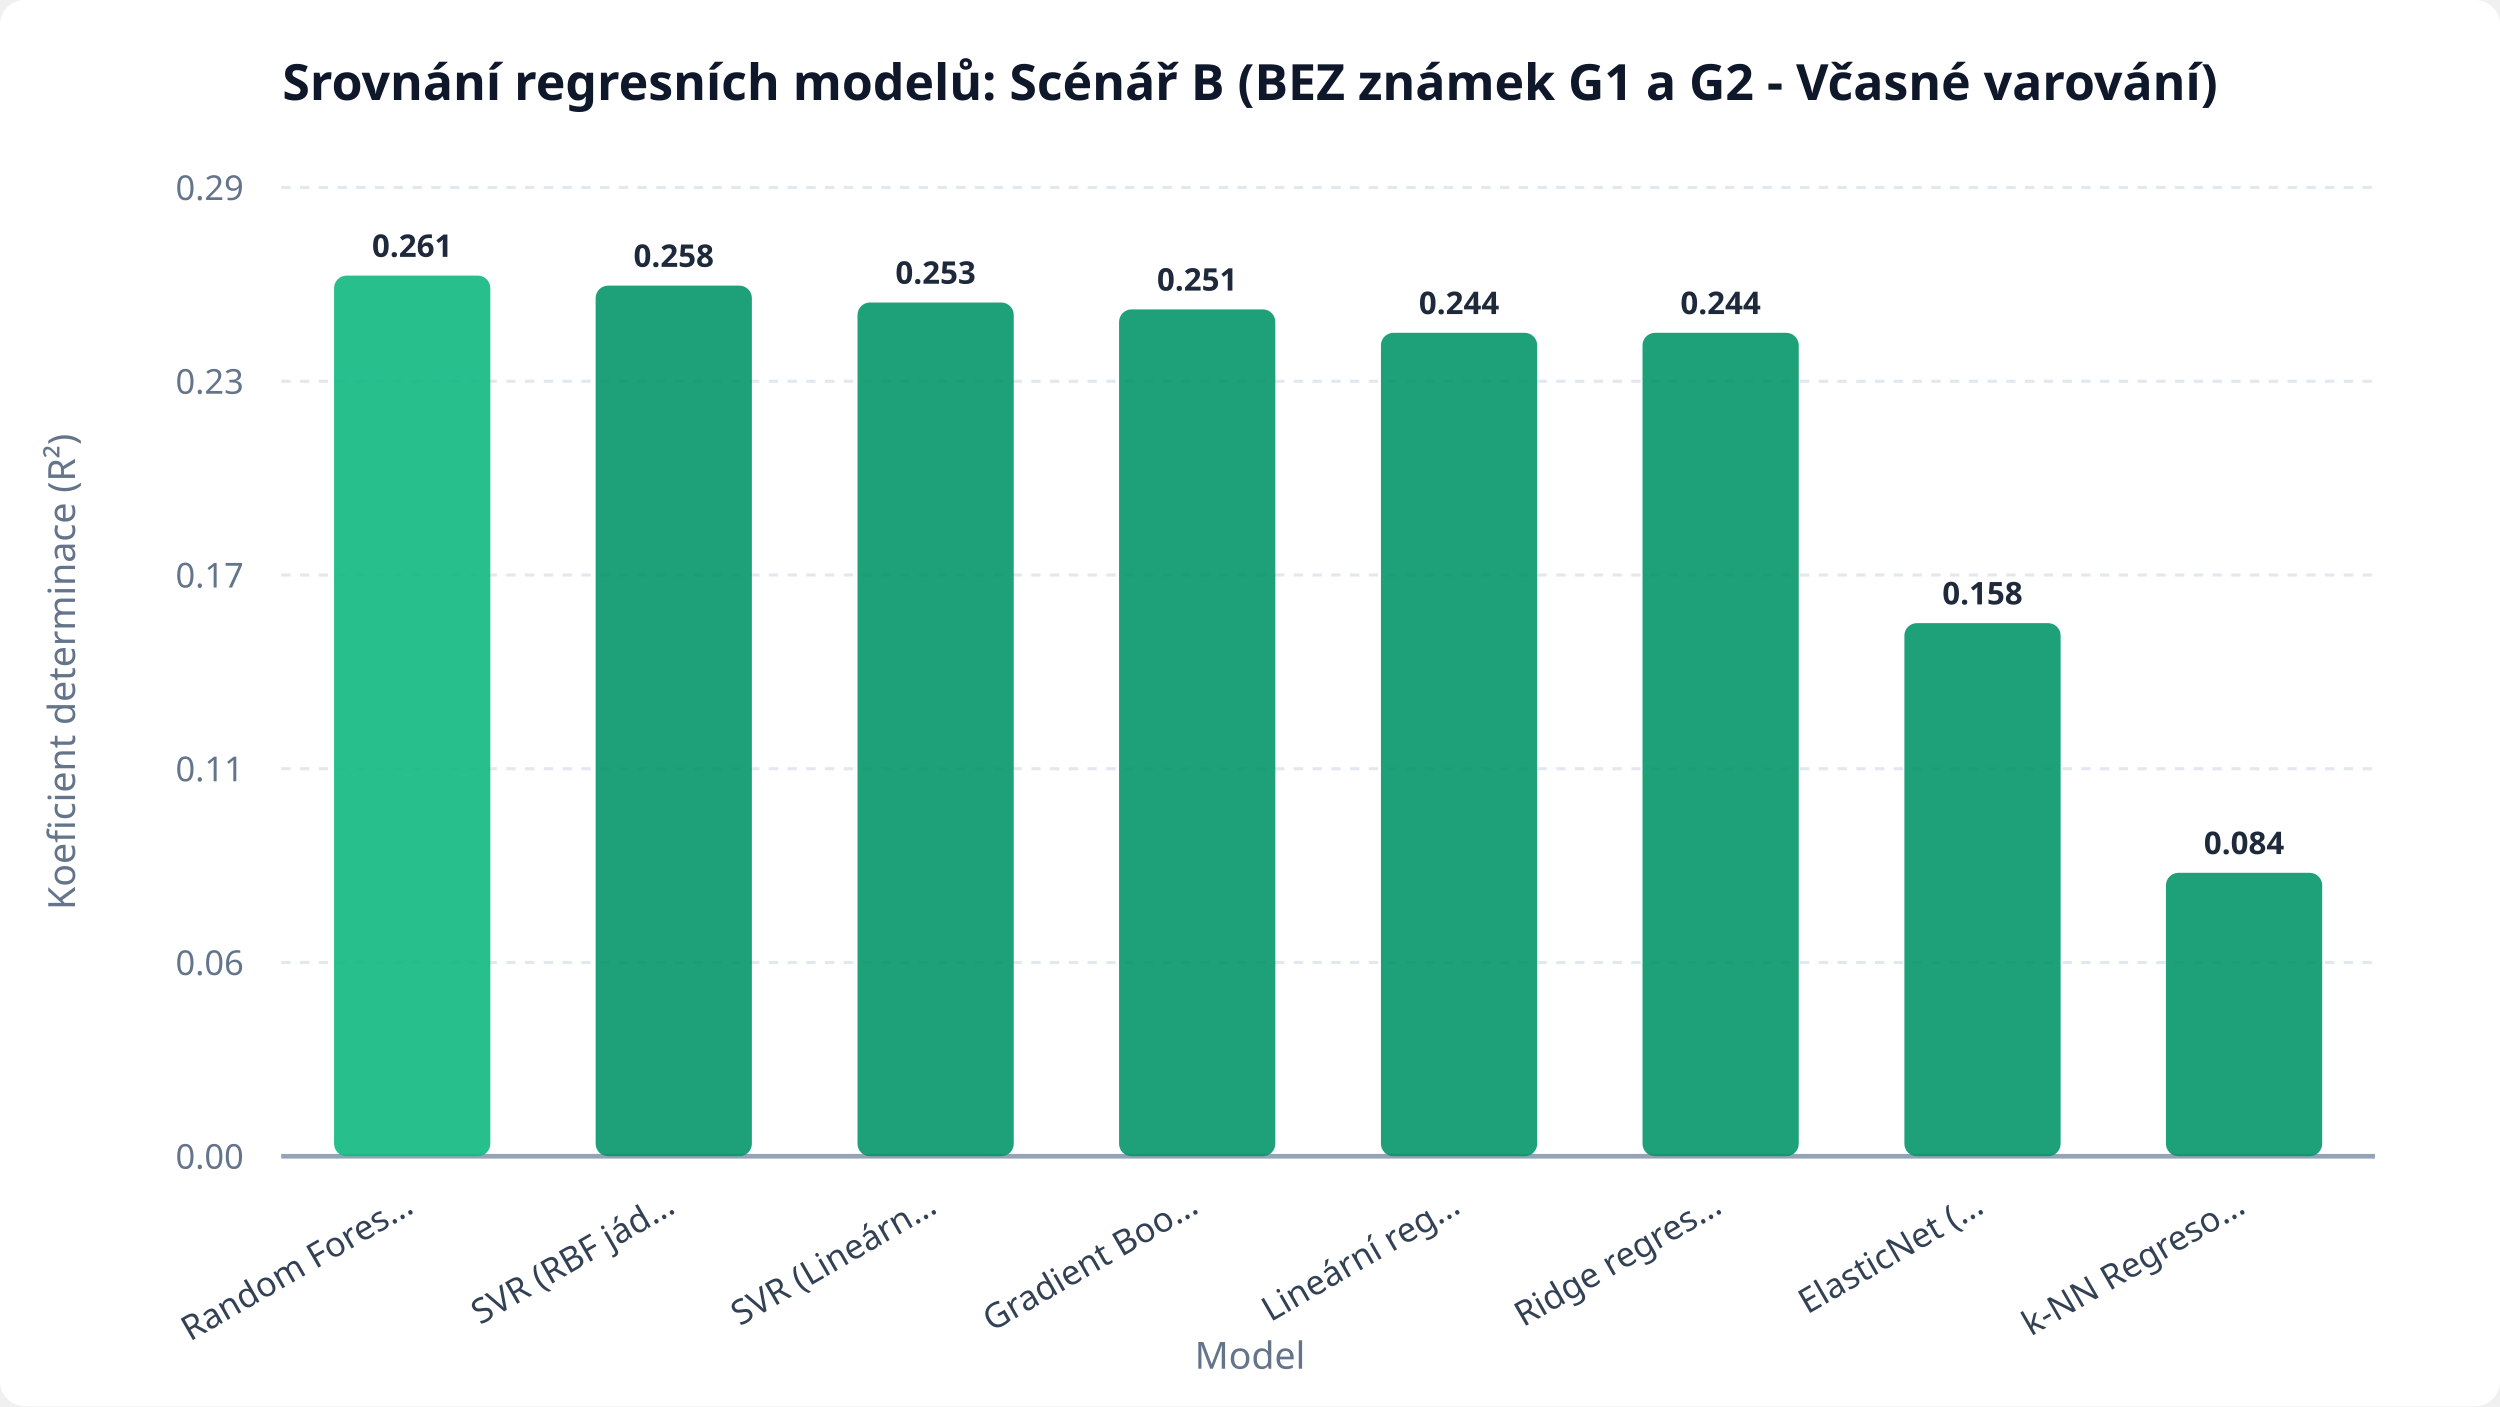
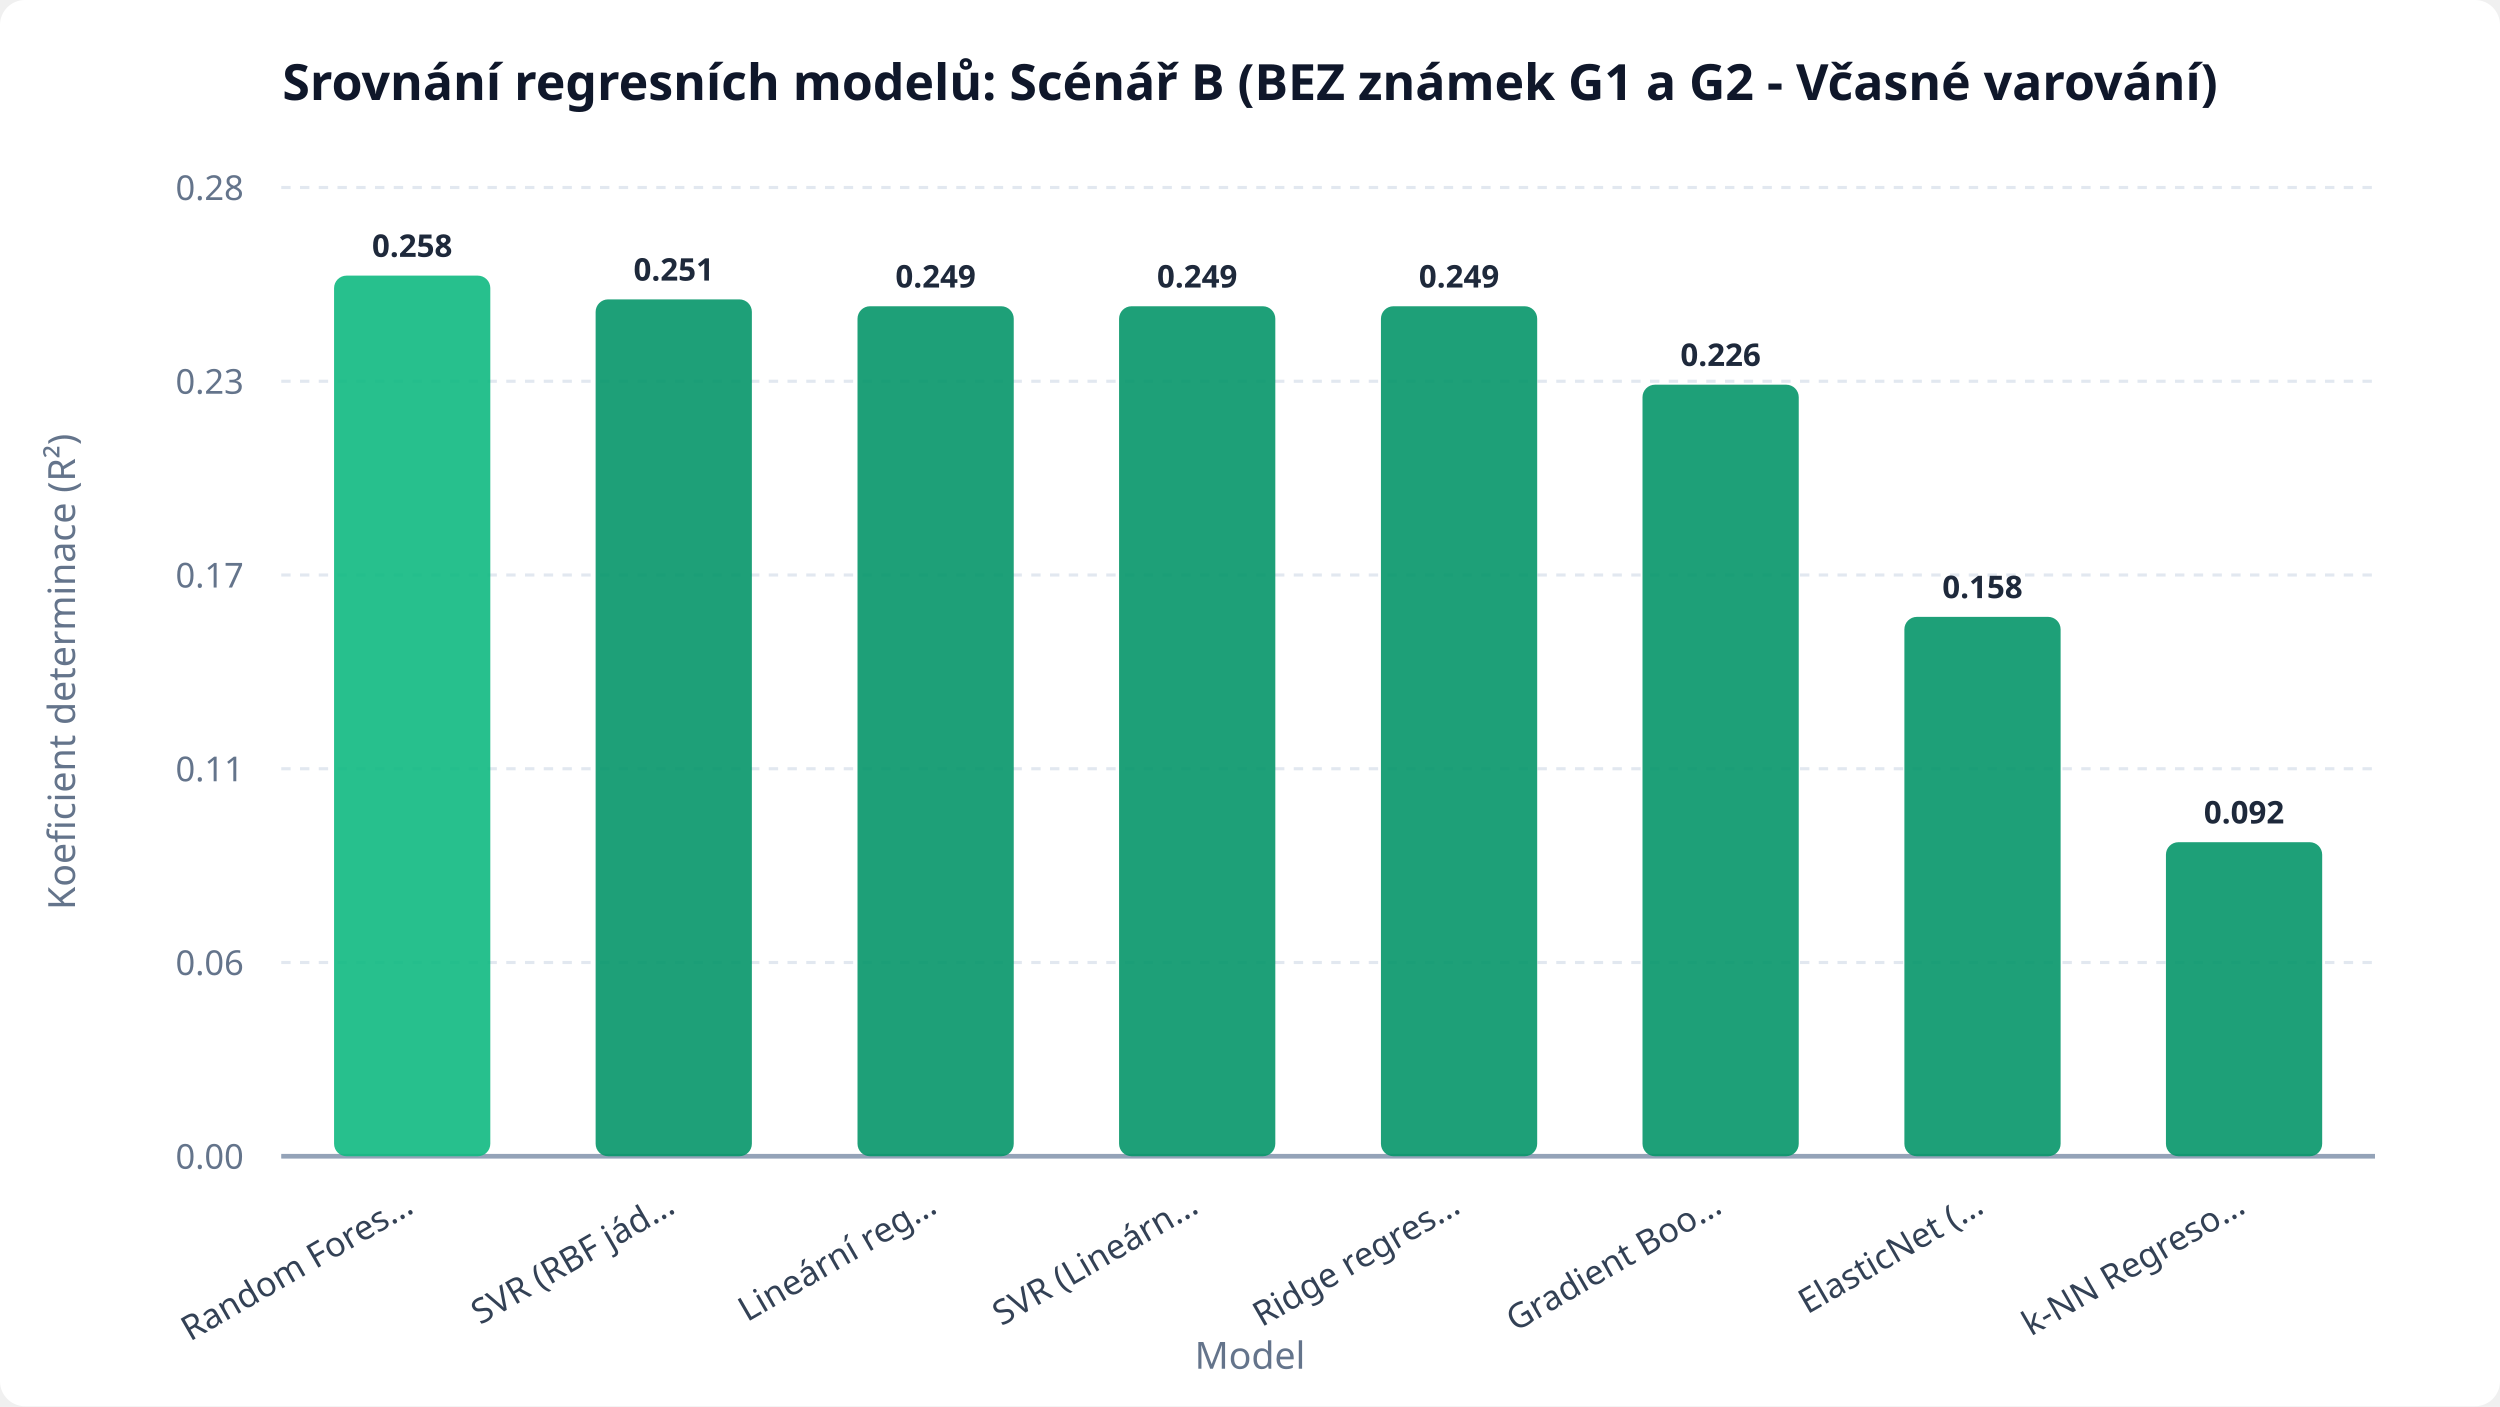
<svg xmlns="http://www.w3.org/2000/svg" viewBox="0 0 800 450" width="800" height="450" style="background:#ffffff; border-radius:8px; border:1px solid #e2e8f0; font-family:system-ui, sans-serif;">
  <rect width="800" height="450" fill="#ffffff" rx="8" />
  <text x="400.0" y="32" text-anchor="middle" font-size="16" font-weight="bold" fill="#0f172a">Srovnání regresních modelů: Scénář B (BEZ známek G1 a G2 - Včasné varování)</text>
  <text x="400.0" y="438" text-anchor="middle" font-size="12" fill="#64748b">Model</text>
  <text x="24" y="215.0" text-anchor="middle" font-size="12" fill="#64748b" transform="rotate(-90, 24, 215.0)">Koeficient determinace (R²)</text>
  <line x1="90" y1="370.0" x2="760" y2="370.0" stroke="#e2e8f0" stroke-width="1" stroke-dasharray="3 3" />
  <line x1="90" y1="308.0" x2="760" y2="308.0" stroke="#e2e8f0" stroke-width="1" stroke-dasharray="3 3" />
  <line x1="90" y1="246.0" x2="760" y2="246.0" stroke="#e2e8f0" stroke-width="1" stroke-dasharray="3 3" />
  <line x1="90" y1="184.0" x2="760" y2="184.0" stroke="#e2e8f0" stroke-width="1" stroke-dasharray="3 3" />
  <line x1="90" y1="122.0" x2="760" y2="122.0" stroke="#e2e8f0" stroke-width="1" stroke-dasharray="3 3" />
  <line x1="90" y1="60.0" x2="760" y2="60.0" stroke="#e2e8f0" stroke-width="1" stroke-dasharray="3 3" />
  <line x1="90" y1="370.0" x2="760" y2="370.0" stroke="#94a3b8" stroke-width="1.5" />
  <rect x="106.9" y="88.2" width="50.0" height="281.8" rx="4" fill="#10b981" opacity="0.9" />
-   <text x="131.9" y="82.2" text-anchor="middle" font-family="system-ui, sans-serif" font-size="10" font-weight="600" fill="#1e293b">0.261</text>
-   <rect x="190.6" y="91.4" width="50.0" height="278.6" rx="4" fill="#059669" opacity="0.9" />
-   <text x="215.6" y="85.4" text-anchor="middle" font-family="system-ui, sans-serif" font-size="10" font-weight="600" fill="#1e293b">0.258</text>
-   <rect x="274.4" y="96.8" width="50.0" height="273.2" rx="4" fill="#059669" opacity="0.9" />
-   <text x="299.4" y="90.8" text-anchor="middle" font-family="system-ui, sans-serif" font-size="10" font-weight="600" fill="#1e293b">0.253</text>
-   <rect x="358.1" y="99.0" width="50.0" height="271.0" rx="4" fill="#059669" opacity="0.9" />
-   <text x="383.1" y="93.0" text-anchor="middle" font-family="system-ui, sans-serif" font-size="10" font-weight="600" fill="#1e293b">0.251</text>
-   <rect x="441.9" y="106.5" width="50.0" height="263.5" rx="4" fill="#059669" opacity="0.9" />
-   <text x="466.9" y="100.5" text-anchor="middle" font-family="system-ui, sans-serif" font-size="10" font-weight="600" fill="#1e293b">0.244</text>
-   <rect x="525.6" y="106.5" width="50.0" height="263.5" rx="4" fill="#059669" opacity="0.9" />
-   <text x="550.6" y="100.5" text-anchor="middle" font-family="system-ui, sans-serif" font-size="10" font-weight="600" fill="#1e293b">0.244</text>
-   <rect x="609.4" y="199.4" width="50.0" height="170.6" rx="4" fill="#059669" opacity="0.9" />
-   <text x="634.4" y="193.4" text-anchor="middle" font-family="system-ui, sans-serif" font-size="10" font-weight="600" fill="#1e293b">0.158</text>
-   <rect x="693.1" y="279.3" width="50.0" height="90.7" rx="4" fill="#059669" opacity="0.9" />
-   <text x="718.1" y="273.3" text-anchor="middle" font-family="system-ui, sans-serif" font-size="10" font-weight="600" fill="#1e293b">0.084</text>
+   <text x="131.9" y="82.2" text-anchor="middle" font-family="system-ui, sans-serif" font-size="10" font-weight="600" fill="#1e293b">0.258</text>
+   <rect x="190.6" y="95.8" width="50.0" height="274.2" rx="4" fill="#059669" opacity="0.9" />
+   <text x="215.6" y="89.8" text-anchor="middle" font-family="system-ui, sans-serif" font-size="10" font-weight="600" fill="#1e293b">0.251</text>
+   <rect x="274.4" y="98.0" width="50.0" height="272.0" rx="4" fill="#059669" opacity="0.9" />
+   <text x="299.4" y="92.0" text-anchor="middle" font-family="system-ui, sans-serif" font-size="10" font-weight="600" fill="#1e293b">0.249</text>
+   <rect x="358.1" y="98.0" width="50.0" height="272.0" rx="4" fill="#059669" opacity="0.9" />
+   <text x="383.1" y="92.0" text-anchor="middle" font-family="system-ui, sans-serif" font-size="10" font-weight="600" fill="#1e293b">0.249</text>
+   <rect x="441.9" y="98.0" width="50.0" height="272.0" rx="4" fill="#059669" opacity="0.9" />
+   <text x="466.9" y="92.0" text-anchor="middle" font-family="system-ui, sans-serif" font-size="10" font-weight="600" fill="#1e293b">0.249</text>
+   <rect x="525.6" y="123.1" width="50.0" height="246.9" rx="4" fill="#059669" opacity="0.9" />
+   <text x="550.6" y="117.1" text-anchor="middle" font-family="system-ui, sans-serif" font-size="10" font-weight="600" fill="#1e293b">0.226</text>
+   <rect x="609.4" y="197.4" width="50.0" height="172.6" rx="4" fill="#059669" opacity="0.9" />
+   <text x="634.4" y="191.4" text-anchor="middle" font-family="system-ui, sans-serif" font-size="10" font-weight="600" fill="#1e293b">0.158</text>
+   <rect x="693.1" y="269.5" width="50.0" height="100.5" rx="4" fill="#059669" opacity="0.9" />
+   <text x="718.1" y="263.5" text-anchor="middle" font-family="system-ui, sans-serif" font-size="10" font-weight="600" fill="#1e293b">0.092</text>
  <text x="78" y="374.0" text-anchor="end" font-family="system-ui, sans-serif" font-size="11" fill="#64748b">0.00</text>
  <text x="78" y="312.0" text-anchor="end" font-family="system-ui, sans-serif" font-size="11" fill="#64748b">0.06</text>
  <text x="78" y="250.0" text-anchor="end" font-family="system-ui, sans-serif" font-size="11" fill="#64748b">0.11</text>
  <text x="78" y="188.0" text-anchor="end" font-family="system-ui, sans-serif" font-size="11" fill="#64748b">0.17</text>
  <text x="78" y="126.0" text-anchor="end" font-family="system-ui, sans-serif" font-size="11" fill="#64748b">0.23</text>
-   <text x="78" y="64.0" text-anchor="end" font-family="system-ui, sans-serif" font-size="11" fill="#64748b">0.29</text>
+   <text x="78" y="64.0" text-anchor="end" font-family="system-ui, sans-serif" font-size="11" fill="#64748b">0.28</text>
  <text x="131.9" y="388.0" text-anchor="end" font-family="system-ui, sans-serif" font-size="11" fill="#334155" transform="rotate(-30, 131.9, 386.0)">Random Fores…</text>
  <text x="215.6" y="388.0" text-anchor="end" font-family="system-ui, sans-serif" font-size="11" fill="#334155" transform="rotate(-30, 215.6, 386.0)">SVR (RBF jád…</text>
-   <text x="299.4" y="388.0" text-anchor="end" font-family="system-ui, sans-serif" font-size="11" fill="#334155" transform="rotate(-30, 299.4, 386.0)">SVR (Lineárn…</text>
-   <text x="383.1" y="388.0" text-anchor="end" font-family="system-ui, sans-serif" font-size="11" fill="#334155" transform="rotate(-30, 383.1, 386.0)">Gradient Boo…</text>
-   <text x="466.9" y="388.0" text-anchor="end" font-family="system-ui, sans-serif" font-size="11" fill="#334155" transform="rotate(-30, 466.9, 386.0)">Lineární reg…</text>
-   <text x="550.6" y="388.0" text-anchor="end" font-family="system-ui, sans-serif" font-size="11" fill="#334155" transform="rotate(-30, 550.6, 386.0)">Ridge regres…</text>
+   <text x="299.4" y="388.0" text-anchor="end" font-family="system-ui, sans-serif" font-size="11" fill="#334155" transform="rotate(-30, 299.4, 386.0)">Lineární reg…</text>
+   <text x="383.1" y="388.0" text-anchor="end" font-family="system-ui, sans-serif" font-size="11" fill="#334155" transform="rotate(-30, 383.1, 386.0)">SVR (Lineárn…</text>
+   <text x="466.9" y="388.0" text-anchor="end" font-family="system-ui, sans-serif" font-size="11" fill="#334155" transform="rotate(-30, 466.9, 386.0)">Ridge regres…</text>
+   <text x="550.6" y="388.0" text-anchor="end" font-family="system-ui, sans-serif" font-size="11" fill="#334155" transform="rotate(-30, 550.6, 386.0)">Gradient Boo…</text>
  <text x="634.4" y="388.0" text-anchor="end" font-family="system-ui, sans-serif" font-size="11" fill="#334155" transform="rotate(-30, 634.4, 386.0)">ElasticNet (…</text>
  <text x="718.1" y="388.0" text-anchor="end" font-family="system-ui, sans-serif" font-size="11" fill="#334155" transform="rotate(-30, 718.1, 386.0)">k-NN Regreso…</text>
</svg>
